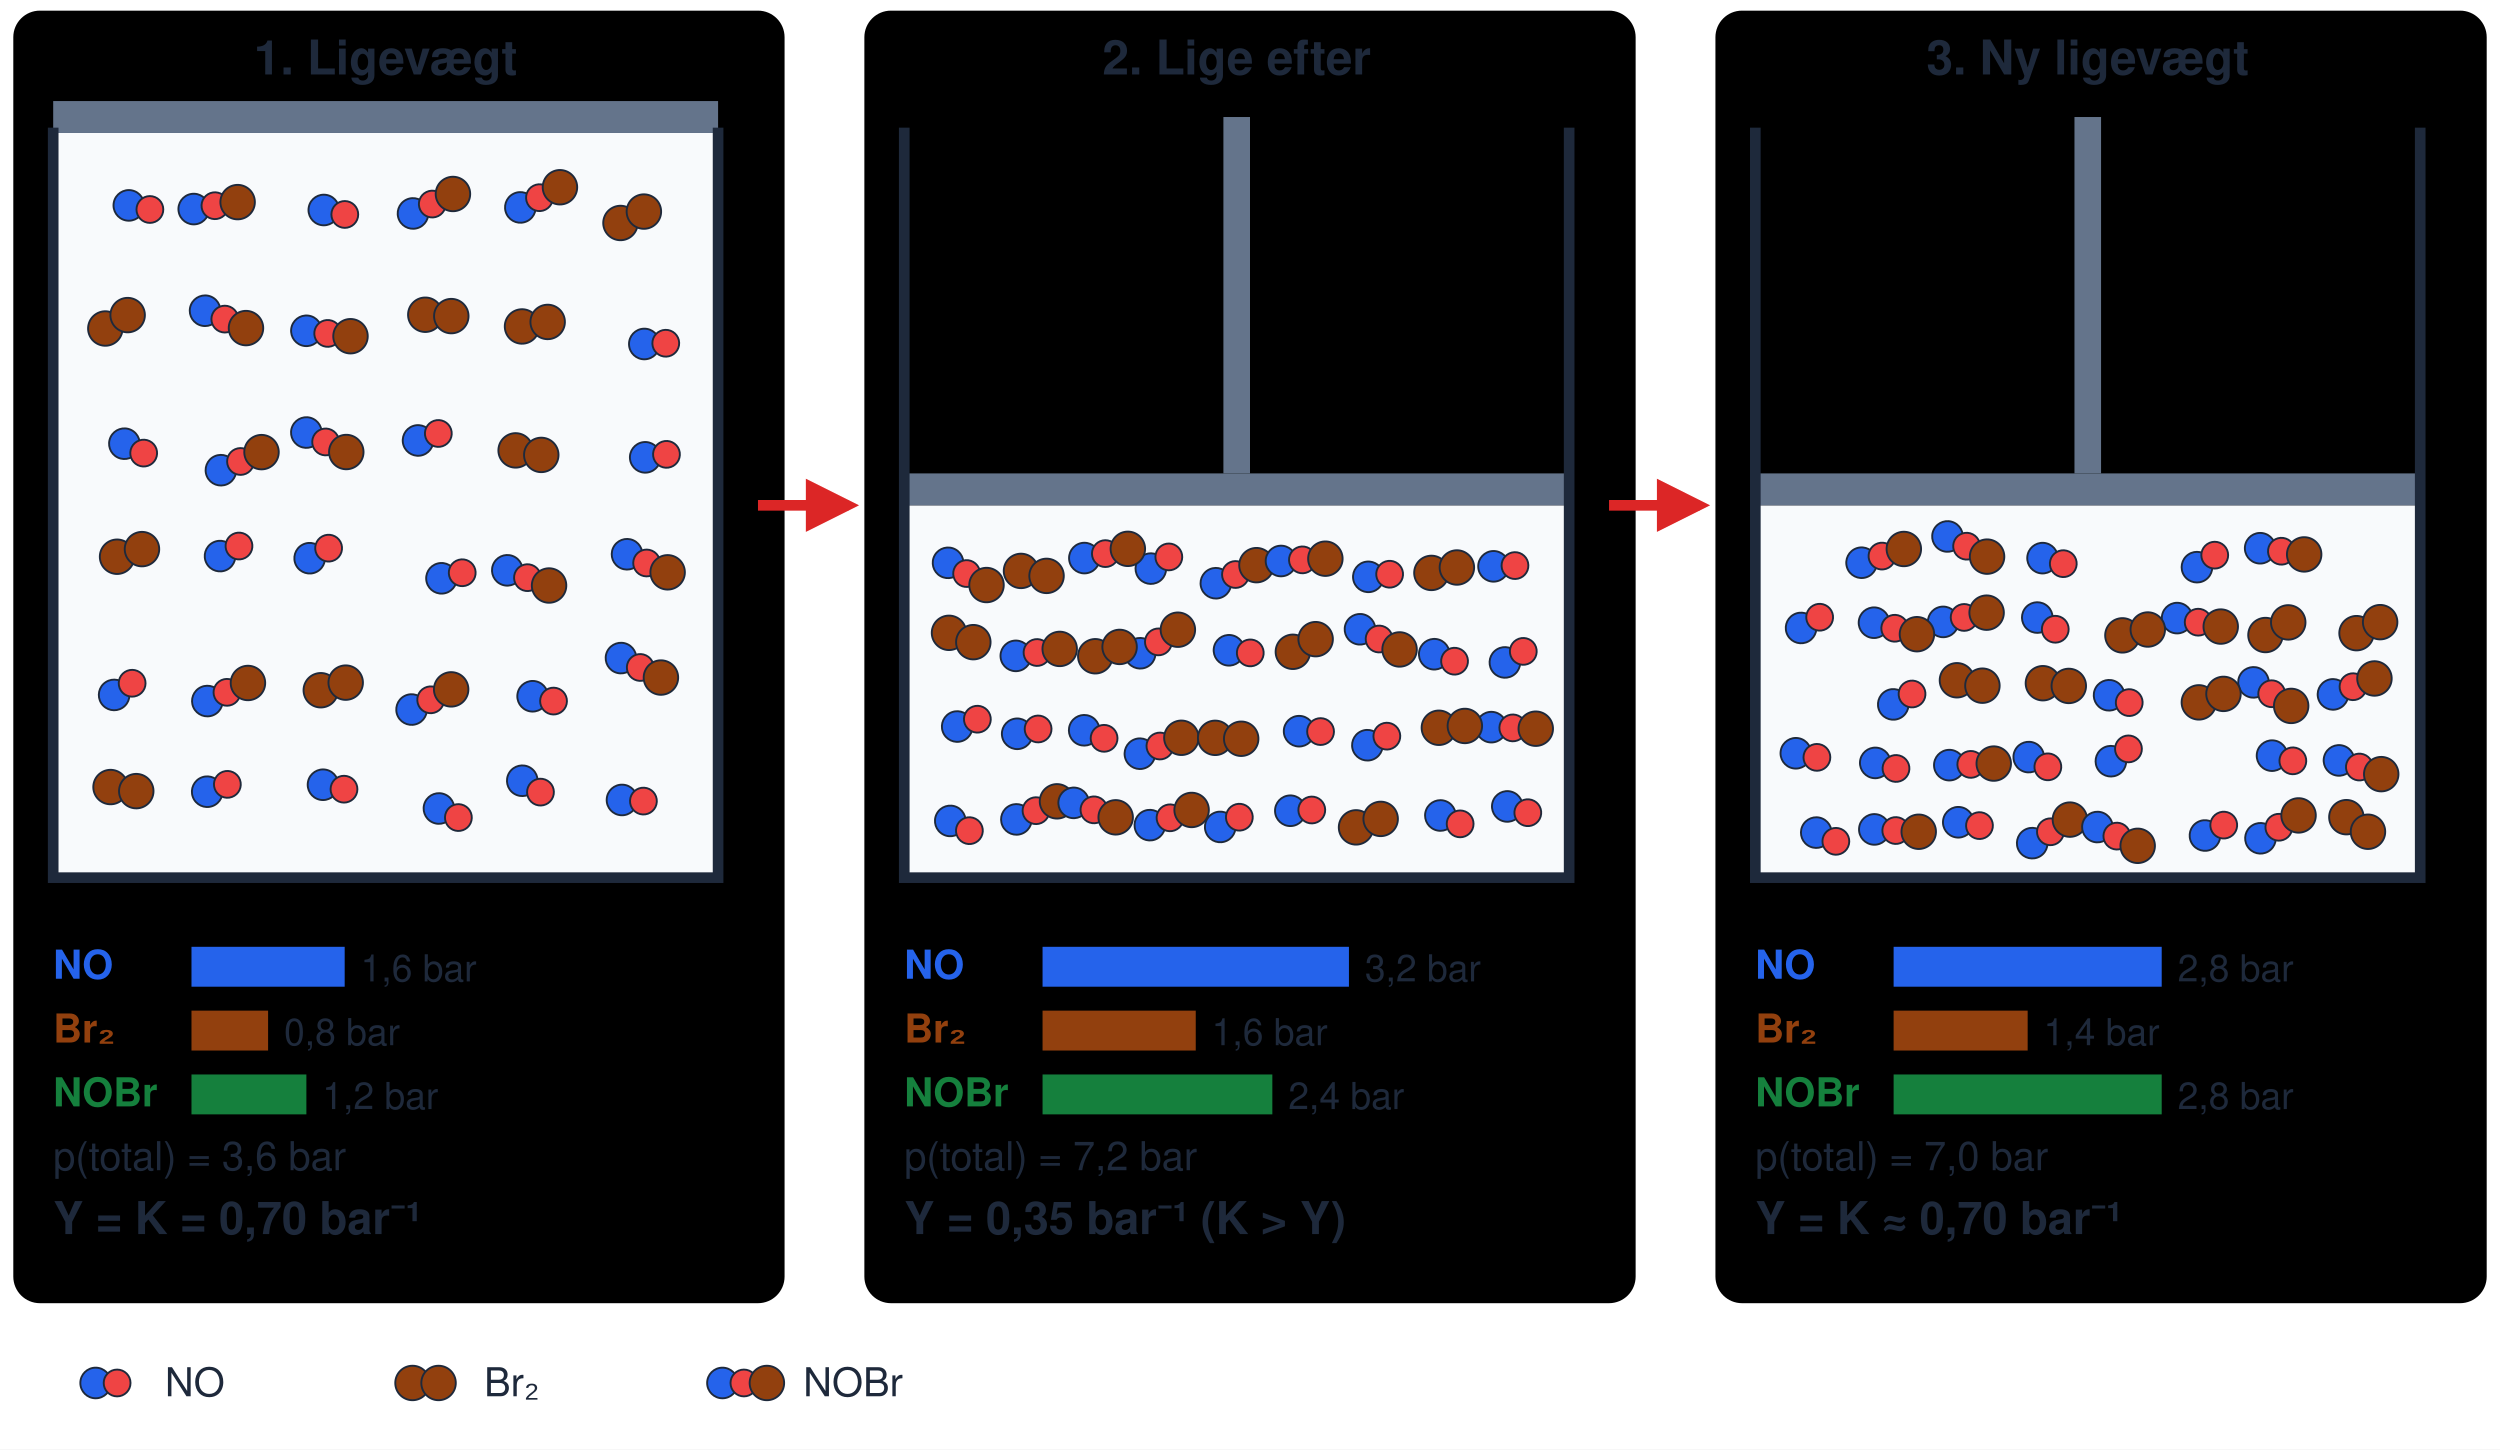
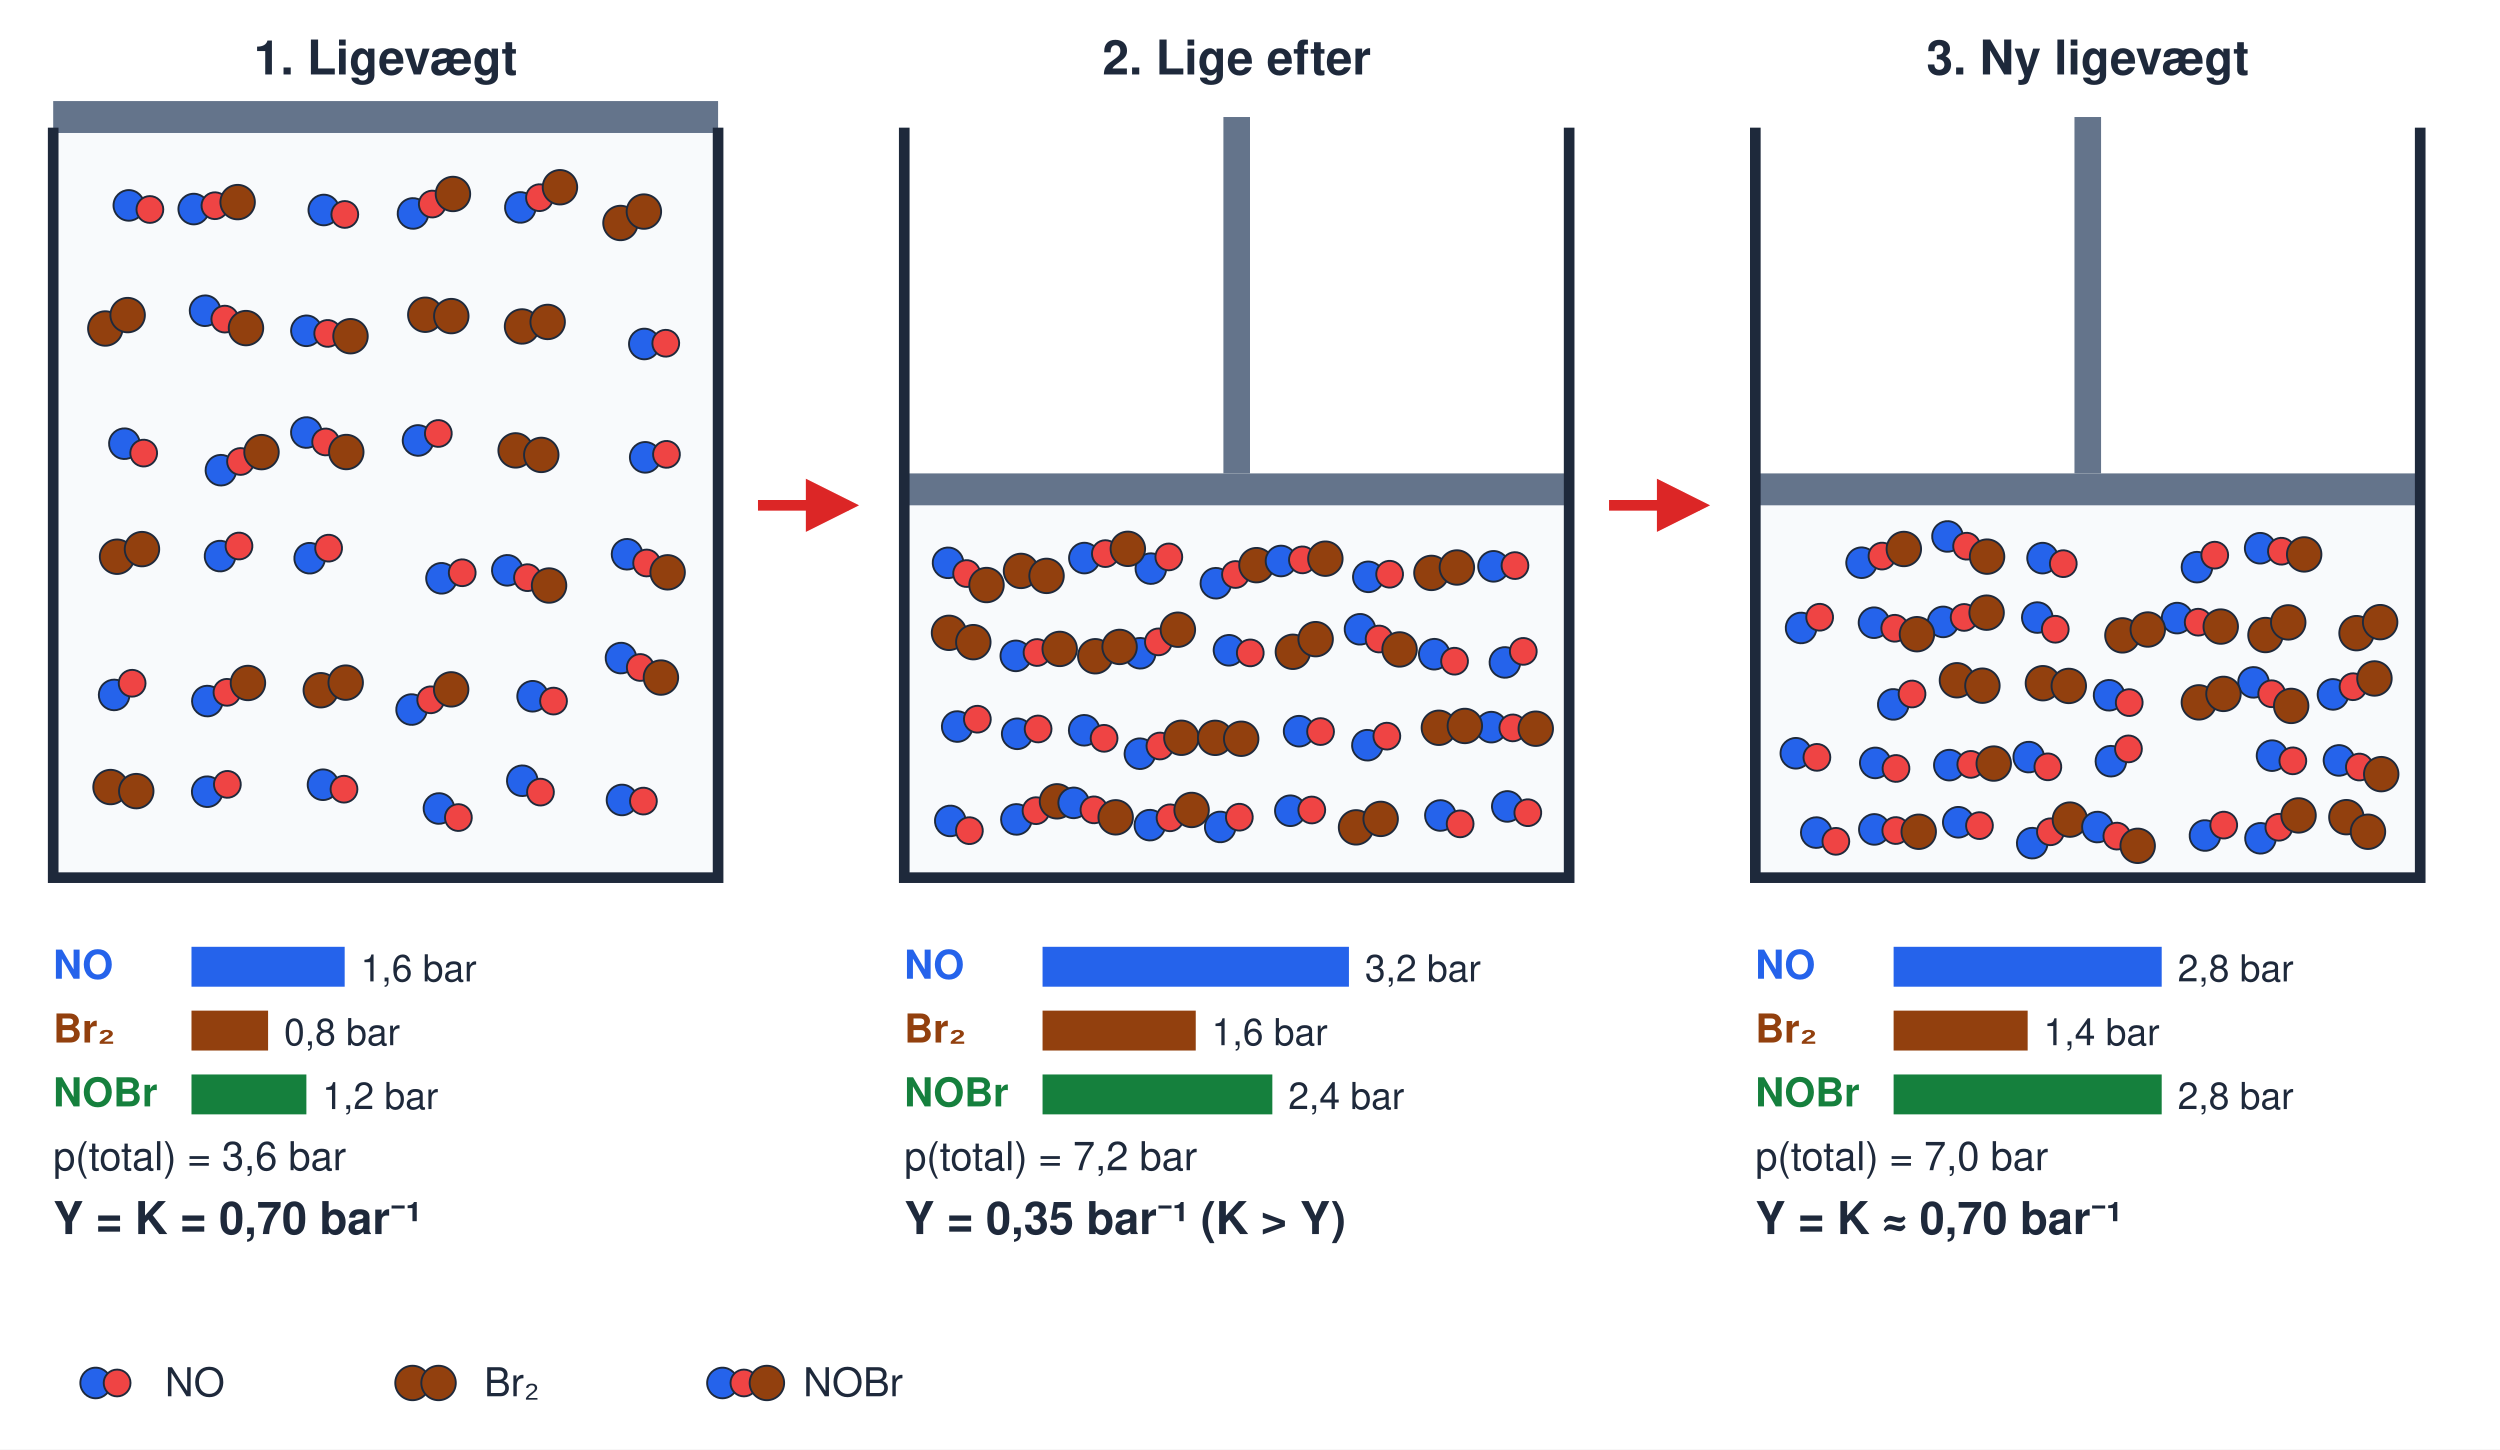
<svg xmlns="http://www.w3.org/2000/svg" viewBox="0 0 940 545" font-family="Helvetica, Arial, sans-serif">
  <defs>
    <marker id="gp" viewBox="0 0 10 10" refX="8" refY="5" markerWidth="5" markerHeight="5" orient="auto">
      <path d="M0 0L10 5L0 10z" fill="#dc2626" />
    </marker>
  </defs>
  <rect width="940" height="545" fill="white" />
  <g class="gk" tabindex="0" data-t="1. Ligevægt: 16 NO, 8 Br₂ og 12 NOBr. Y = 1,2² / (1,6² · 0,8) = 0,70 bar⁻¹, og det er K. Samlet tryk: 3,6 bar.">
-     <rect class="gk-hit" x="5" y="4" width="290" height="486" rx="10" />
+     <rect class="gk-hit" x="5" y="4" width="290" height="486" rx="10" fill="none" />
    <text x="145.0" y="28" font-size="18" font-weight="bold" fill="#1e293b" text-anchor="middle">1. Ligevægt</text>
    <rect x="20" y="50" width="250" height="280" fill="#f8fafc" />
    <rect x="140.0" y="44" width="10" height="-6" fill="#64748b" />
    <rect x="20" y="38" width="250" height="12" fill="#64748b" />
    <path d="M20 48 V330 H270 V48" fill="none" stroke="#1e293b" stroke-width="4" />
    <g transform="translate(162.2 263.0) rotate(-27) scale(.72)">
      <circle cx="-11.6" cy="0" r="8" fill="#2563eb" stroke="#1e293b" stroke-width="1" />
      <circle cx="-0.4" cy="0" r="7" fill="#ef4444" stroke="#1e293b" stroke-width="1" />
      <circle cx="11.6" cy="0" r="9" fill="#92400e" stroke="#1e293b" stroke-width="1" />
    </g>
    <g transform="translate(85.6 260.2) rotate(-24) scale(.72)">
      <circle cx="-11.6" cy="0" r="8" fill="#2563eb" stroke="#1e293b" stroke-width="1" />
      <circle cx="-0.4" cy="0" r="7" fill="#ef4444" stroke="#1e293b" stroke-width="1" />
      <circle cx="11.6" cy="0" r="9" fill="#92400e" stroke="#1e293b" stroke-width="1" />
    </g>
    <g transform="translate(125.4 295.9) rotate(12) scale(.72)">
      <circle cx="-5.6" cy="0" r="8" fill="#2563eb" stroke="#1e293b" stroke-width="1" />
      <circle cx="5.6" cy="0" r="7" fill="#ef4444" stroke="#1e293b" stroke-width="1" />
    </g>
    <g transform="translate(50.4 168.6) rotate(26) scale(.72)">
      <circle cx="-5.6" cy="0" r="8" fill="#2563eb" stroke="#1e293b" stroke-width="1" />
      <circle cx="5.6" cy="0" r="7" fill="#ef4444" stroke="#1e293b" stroke-width="1" />
    </g>
    <g transform="translate(123.5 125.4) rotate(7) scale(.72)">
      <circle cx="-11.6" cy="0" r="8" fill="#2563eb" stroke="#1e293b" stroke-width="1" />
      <circle cx="-0.4" cy="0" r="7" fill="#ef4444" stroke="#1e293b" stroke-width="1" />
      <circle cx="11.6" cy="0" r="9" fill="#92400e" stroke="#1e293b" stroke-width="1" />
    </g>
    <g transform="translate(243.4 211.8) rotate(24) scale(.72)">
      <circle cx="-11.6" cy="0" r="8" fill="#2563eb" stroke="#1e293b" stroke-width="1" />
      <circle cx="-0.4" cy="0" r="7" fill="#ef4444" stroke="#1e293b" stroke-width="1" />
      <circle cx="11.6" cy="0" r="9" fill="#92400e" stroke="#1e293b" stroke-width="1" />
    </g>
    <g transform="translate(52.4 78.0) rotate(11) scale(.72)">
      <circle cx="-5.6" cy="0" r="8" fill="#2563eb" stroke="#1e293b" stroke-width="1" />
      <circle cx="5.6" cy="0" r="7" fill="#ef4444" stroke="#1e293b" stroke-width="1" />
    </g>
    <g transform="translate(198.7 170.2) rotate(10) scale(.72)">
      <circle cx="-6.8" cy="0" r="9" fill="#92400e" stroke="#1e293b" stroke-width="1" />
      <circle cx="6.8" cy="0" r="9" fill="#92400e" stroke="#1e293b" stroke-width="1" />
    </g>
    <g transform="translate(169.9 216.4) rotate(-15) scale(.72)">
      <circle cx="-5.6" cy="0" r="8" fill="#2563eb" stroke="#1e293b" stroke-width="1" />
      <circle cx="5.6" cy="0" r="7" fill="#ef4444" stroke="#1e293b" stroke-width="1" />
    </g>
    <g transform="translate(46.3 259.1) rotate(-33) scale(.72)">
      <circle cx="-5.6" cy="0" r="8" fill="#2563eb" stroke="#1e293b" stroke-width="1" />
      <circle cx="5.6" cy="0" r="7" fill="#ef4444" stroke="#1e293b" stroke-width="1" />
    </g>
    <g transform="translate(203.1 74.2) rotate(-27) scale(.72)">
      <circle cx="-11.6" cy="0" r="8" fill="#2563eb" stroke="#1e293b" stroke-width="1" />
      <circle cx="-0.4" cy="0" r="7" fill="#ef4444" stroke="#1e293b" stroke-width="1" />
      <circle cx="11.6" cy="0" r="9" fill="#92400e" stroke="#1e293b" stroke-width="1" />
    </g>
    <g transform="translate(237.7 81.7) rotate(-26) scale(.72)">
      <circle cx="-6.8" cy="0" r="9" fill="#92400e" stroke="#1e293b" stroke-width="1" />
      <circle cx="6.8" cy="0" r="9" fill="#92400e" stroke="#1e293b" stroke-width="1" />
    </g>
    <g transform="translate(122.7 166.3) rotate(26) scale(.72)">
      <circle cx="-11.6" cy="0" r="8" fill="#2563eb" stroke="#1e293b" stroke-width="1" />
      <circle cx="-0.4" cy="0" r="7" fill="#ef4444" stroke="#1e293b" stroke-width="1" />
      <circle cx="11.6" cy="0" r="9" fill="#92400e" stroke="#1e293b" stroke-width="1" />
    </g>
    <g transform="translate(237.9 301.0) rotate(3) scale(.72)">
      <circle cx="-5.6" cy="0" r="8" fill="#2563eb" stroke="#1e293b" stroke-width="1" />
      <circle cx="5.6" cy="0" r="7" fill="#ef4444" stroke="#1e293b" stroke-width="1" />
    </g>
    <g transform="translate(168.7 305.7) rotate(25) scale(.72)">
      <circle cx="-5.6" cy="0" r="8" fill="#2563eb" stroke="#1e293b" stroke-width="1" />
      <circle cx="5.6" cy="0" r="7" fill="#ef4444" stroke="#1e293b" stroke-width="1" />
    </g>
    <g transform="translate(201.1 121.9) rotate(-10) scale(.72)">
      <circle cx="-6.8" cy="0" r="9" fill="#92400e" stroke="#1e293b" stroke-width="1" />
      <circle cx="6.8" cy="0" r="9" fill="#92400e" stroke="#1e293b" stroke-width="1" />
    </g>
    <g transform="translate(90.7 173.4) rotate(-24) scale(.72)">
      <circle cx="-11.6" cy="0" r="8" fill="#2563eb" stroke="#1e293b" stroke-width="1" />
      <circle cx="-0.4" cy="0" r="7" fill="#ef4444" stroke="#1e293b" stroke-width="1" />
      <circle cx="11.6" cy="0" r="9" fill="#92400e" stroke="#1e293b" stroke-width="1" />
    </g>
    <g transform="translate(161.0 164.3) rotate(-19) scale(.72)">
      <circle cx="-5.6" cy="0" r="8" fill="#2563eb" stroke="#1e293b" stroke-width="1" />
      <circle cx="5.6" cy="0" r="7" fill="#ef4444" stroke="#1e293b" stroke-width="1" />
    </g>
    <g transform="translate(125.3 258.1) rotate(-17) scale(.72)">
      <circle cx="-6.8" cy="0" r="9" fill="#92400e" stroke="#1e293b" stroke-width="1" />
      <circle cx="6.8" cy="0" r="9" fill="#92400e" stroke="#1e293b" stroke-width="1" />
    </g>
    <g transform="translate(81.1 77.3) rotate(-9) scale(.72)">
      <circle cx="-11.6" cy="0" r="8" fill="#2563eb" stroke="#1e293b" stroke-width="1" />
      <circle cx="-0.4" cy="0" r="7" fill="#ef4444" stroke="#1e293b" stroke-width="1" />
      <circle cx="11.6" cy="0" r="9" fill="#92400e" stroke="#1e293b" stroke-width="1" />
    </g>
    <g transform="translate(204.2 262.7) rotate(13) scale(.72)">
      <circle cx="-5.6" cy="0" r="8" fill="#2563eb" stroke="#1e293b" stroke-width="1" />
      <circle cx="5.6" cy="0" r="7" fill="#ef4444" stroke="#1e293b" stroke-width="1" />
    </g>
    <g transform="translate(125.7 79.8) rotate(12) scale(.72)">
      <circle cx="-5.6" cy="0" r="8" fill="#2563eb" stroke="#1e293b" stroke-width="1" />
      <circle cx="5.6" cy="0" r="7" fill="#ef4444" stroke="#1e293b" stroke-width="1" />
    </g>
    <g transform="translate(198.6 217.3) rotate(20) scale(.72)">
      <circle cx="-11.6" cy="0" r="8" fill="#2563eb" stroke="#1e293b" stroke-width="1" />
      <circle cx="-0.4" cy="0" r="7" fill="#ef4444" stroke="#1e293b" stroke-width="1" />
      <circle cx="11.6" cy="0" r="9" fill="#92400e" stroke="#1e293b" stroke-width="1" />
    </g>
    <g transform="translate(246.6 171.4) rotate(-8) scale(.72)">
      <circle cx="-5.6" cy="0" r="8" fill="#2563eb" stroke="#1e293b" stroke-width="1" />
      <circle cx="5.6" cy="0" r="7" fill="#ef4444" stroke="#1e293b" stroke-width="1" />
    </g>
    <g transform="translate(46.4 296.7) rotate(9) scale(.72)">
      <circle cx="-6.8" cy="0" r="9" fill="#92400e" stroke="#1e293b" stroke-width="1" />
      <circle cx="6.8" cy="0" r="9" fill="#92400e" stroke="#1e293b" stroke-width="1" />
    </g>
    <g transform="translate(81.7 296.3) rotate(-20) scale(.72)">
      <circle cx="-5.6" cy="0" r="8" fill="#2563eb" stroke="#1e293b" stroke-width="1" />
      <circle cx="5.6" cy="0" r="7" fill="#ef4444" stroke="#1e293b" stroke-width="1" />
    </g>
    <g transform="translate(43.8 121.0) rotate(-31) scale(.72)">
      <circle cx="-6.8" cy="0" r="9" fill="#92400e" stroke="#1e293b" stroke-width="1" />
      <circle cx="6.8" cy="0" r="9" fill="#92400e" stroke="#1e293b" stroke-width="1" />
    </g>
    <g transform="translate(120.0 208.0) rotate(-28) scale(.72)">
      <circle cx="-5.6" cy="0" r="8" fill="#2563eb" stroke="#1e293b" stroke-width="1" />
      <circle cx="5.6" cy="0" r="7" fill="#ef4444" stroke="#1e293b" stroke-width="1" />
    </g>
    <g transform="translate(241.0 251.1) rotate(26) scale(.72)">
      <circle cx="-11.6" cy="0" r="8" fill="#2563eb" stroke="#1e293b" stroke-width="1" />
      <circle cx="-0.4" cy="0" r="7" fill="#ef4444" stroke="#1e293b" stroke-width="1" />
      <circle cx="11.6" cy="0" r="9" fill="#92400e" stroke="#1e293b" stroke-width="1" />
    </g>
    <g transform="translate(48.7 207.9) rotate(-17) scale(.72)">
      <circle cx="-6.8" cy="0" r="9" fill="#92400e" stroke="#1e293b" stroke-width="1" />
      <circle cx="6.8" cy="0" r="9" fill="#92400e" stroke="#1e293b" stroke-width="1" />
    </g>
    <g transform="translate(162.8 76.6) rotate(-26) scale(.72)">
      <circle cx="-11.6" cy="0" r="8" fill="#2563eb" stroke="#1e293b" stroke-width="1" />
      <circle cx="-0.4" cy="0" r="7" fill="#ef4444" stroke="#1e293b" stroke-width="1" />
      <circle cx="11.6" cy="0" r="9" fill="#92400e" stroke="#1e293b" stroke-width="1" />
    </g>
    <g transform="translate(246.3 129.2) rotate(-2) scale(.72)">
      <circle cx="-5.6" cy="0" r="8" fill="#2563eb" stroke="#1e293b" stroke-width="1" />
      <circle cx="5.6" cy="0" r="7" fill="#ef4444" stroke="#1e293b" stroke-width="1" />
    </g>
    <g transform="translate(86.3 207.2) rotate(-28) scale(.72)">
      <circle cx="-5.6" cy="0" r="8" fill="#2563eb" stroke="#1e293b" stroke-width="1" />
      <circle cx="5.6" cy="0" r="7" fill="#ef4444" stroke="#1e293b" stroke-width="1" />
    </g>
    <g transform="translate(84.8 120.1) rotate(23) scale(.72)">
      <circle cx="-11.6" cy="0" r="8" fill="#2563eb" stroke="#1e293b" stroke-width="1" />
      <circle cx="-0.4" cy="0" r="7" fill="#ef4444" stroke="#1e293b" stroke-width="1" />
      <circle cx="11.6" cy="0" r="9" fill="#92400e" stroke="#1e293b" stroke-width="1" />
    </g>
    <g transform="translate(199.8 295.7) rotate(32) scale(.72)">
      <circle cx="-5.6" cy="0" r="8" fill="#2563eb" stroke="#1e293b" stroke-width="1" />
      <circle cx="5.6" cy="0" r="7" fill="#ef4444" stroke="#1e293b" stroke-width="1" />
    </g>
    <g transform="translate(164.8 118.6) rotate(3) scale(.72)">
      <circle cx="-6.8" cy="0" r="9" fill="#92400e" stroke="#1e293b" stroke-width="1" />
      <circle cx="6.8" cy="0" r="9" fill="#92400e" stroke="#1e293b" stroke-width="1" />
    </g>
    <text x="20" y="368" font-size="15" fill="#2563eb" font-weight="bold">NO</text>
    <rect x="72" y="356" width="57.6" height="15" fill="#2563eb" />
    <text x="135.6" y="369" font-size="14" fill="#1e293b">1,6 bar</text>
    <text x="20" y="392" font-size="15" fill="#92400e" font-weight="bold">Br₂</text>
    <rect x="72" y="380" width="28.8" height="15" fill="#92400e" />
    <text x="106.8" y="393" font-size="14" fill="#1e293b">0,8 bar</text>
    <text x="20" y="416" font-size="15" fill="#15803d" font-weight="bold">NOBr</text>
    <rect x="72" y="404" width="43.2" height="15" fill="#15803d" />
    <text x="121.2" y="417" font-size="14" fill="#1e293b">1,2 bar</text>
    <text x="20" y="440" font-size="15" fill="#1e293b">p(total) = 3,6 bar</text>
    <text x="20" y="464" font-size="17" font-weight="bold" fill="#1e293b">Y = K = 0,70 bar⁻¹</text>
  </g>
  <line x1="285" y1="190" x2="319" y2="190" stroke="#dc2626" stroke-width="4" marker-end="url(#gp)" />
  <g class="gk" tabindex="0" data-t="2. Lige efter: Volumen er halveret, og molekylerne er de samme. Alle partialtryk er fordoblet. Y er halveret til 0,35 bar⁻¹, fordi der er 3 faktorer i nævneren og 2 i tælleren. K &gt; Y, så ligevægten forskydes mod højre.">
-     <rect class="gk-hit" x="325" y="4" width="290" height="486" rx="10" />
+     <rect class="gk-hit" x="325" y="4" width="290" height="486" rx="10" fill="none" />
    <text x="465.0" y="28" font-size="18" font-weight="bold" fill="#1e293b" text-anchor="middle">2. Lige efter</text>
    <rect x="340" y="190" width="250" height="140" fill="#f8fafc" />
    <rect x="460.0" y="44" width="10" height="134" fill="#64748b" />
    <rect x="340" y="178" width="250" height="12" fill="#64748b" />
    <path d="M340 48 V330 H590 V48" fill="none" stroke="#1e293b" stroke-width="4" />
    <g transform="translate(565.6 212.8) rotate(-2) scale(.72)">
      <circle cx="-5.6" cy="0" r="8" fill="#2563eb" stroke="#1e293b" stroke-width="1" />
      <circle cx="5.6" cy="0" r="7" fill="#ef4444" stroke="#1e293b" stroke-width="1" />
    </g>
    <g transform="translate(466.1 245.0) rotate(7) scale(.72)">
      <circle cx="-5.6" cy="0" r="8" fill="#2563eb" stroke="#1e293b" stroke-width="1" />
      <circle cx="5.6" cy="0" r="7" fill="#ef4444" stroke="#1e293b" stroke-width="1" />
    </g>
    <g transform="translate(464.8 215.9) rotate(-24) scale(.72)">
      <circle cx="-11.6" cy="0" r="8" fill="#2563eb" stroke="#1e293b" stroke-width="1" />
      <circle cx="-0.4" cy="0" r="7" fill="#ef4444" stroke="#1e293b" stroke-width="1" />
      <circle cx="11.6" cy="0" r="9" fill="#92400e" stroke="#1e293b" stroke-width="1" />
    </g>
    <g transform="translate(361.4 239.7) rotate(21) scale(.72)">
      <circle cx="-6.8" cy="0" r="9" fill="#92400e" stroke="#1e293b" stroke-width="1" />
      <circle cx="6.8" cy="0" r="9" fill="#92400e" stroke="#1e293b" stroke-width="1" />
    </g>
    <g transform="translate(570.6 304.4) rotate(17) scale(.72)">
      <circle cx="-5.6" cy="0" r="8" fill="#2563eb" stroke="#1e293b" stroke-width="1" />
      <circle cx="5.6" cy="0" r="7" fill="#ef4444" stroke="#1e293b" stroke-width="1" />
    </g>
    <g transform="translate(436.4 280.4) rotate(-21) scale(.72)">
      <circle cx="-11.6" cy="0" r="8" fill="#2563eb" stroke="#1e293b" stroke-width="1" />
      <circle cx="-0.4" cy="0" r="7" fill="#ef4444" stroke="#1e293b" stroke-width="1" />
      <circle cx="11.6" cy="0" r="9" fill="#92400e" stroke="#1e293b" stroke-width="1" />
    </g>
    <g transform="translate(363.7 271.8) rotate(-20) scale(.72)">
      <circle cx="-5.6" cy="0" r="8" fill="#2563eb" stroke="#1e293b" stroke-width="1" />
      <circle cx="5.6" cy="0" r="7" fill="#ef4444" stroke="#1e293b" stroke-width="1" />
    </g>
    <g transform="translate(543.0 214.4) rotate(-12) scale(.72)">
      <circle cx="-6.8" cy="0" r="9" fill="#92400e" stroke="#1e293b" stroke-width="1" />
      <circle cx="6.8" cy="0" r="9" fill="#92400e" stroke="#1e293b" stroke-width="1" />
    </g>
    <g transform="translate(569.3 247.0) rotate(-31) scale(.72)">
      <circle cx="-5.6" cy="0" r="8" fill="#2563eb" stroke="#1e293b" stroke-width="1" />
      <circle cx="5.6" cy="0" r="7" fill="#ef4444" stroke="#1e293b" stroke-width="1" />
    </g>
    <g transform="translate(388.7 215.6) rotate(11) scale(.72)">
      <circle cx="-6.8" cy="0" r="9" fill="#92400e" stroke="#1e293b" stroke-width="1" />
      <circle cx="6.8" cy="0" r="9" fill="#92400e" stroke="#1e293b" stroke-width="1" />
    </g>
    <g transform="translate(545.3 308.2) rotate(23) scale(.72)">
      <circle cx="-5.6" cy="0" r="8" fill="#2563eb" stroke="#1e293b" stroke-width="1" />
      <circle cx="5.6" cy="0" r="7" fill="#ef4444" stroke="#1e293b" stroke-width="1" />
    </g>
    <g transform="translate(389.8 304.7) rotate(-24) scale(.72)">
      <circle cx="-11.6" cy="0" r="8" fill="#2563eb" stroke="#1e293b" stroke-width="1" />
      <circle cx="-0.4" cy="0" r="7" fill="#ef4444" stroke="#1e293b" stroke-width="1" />
      <circle cx="11.6" cy="0" r="9" fill="#92400e" stroke="#1e293b" stroke-width="1" />
    </g>
    <g transform="translate(543.1 247.3) rotate(19) scale(.72)">
      <circle cx="-5.6" cy="0" r="8" fill="#2563eb" stroke="#1e293b" stroke-width="1" />
      <circle cx="5.6" cy="0" r="7" fill="#ef4444" stroke="#1e293b" stroke-width="1" />
    </g>
    <g transform="translate(517.8 278.5) rotate(-25) scale(.72)">
      <circle cx="-5.6" cy="0" r="8" fill="#2563eb" stroke="#1e293b" stroke-width="1" />
      <circle cx="5.6" cy="0" r="7" fill="#ef4444" stroke="#1e293b" stroke-width="1" />
    </g>
    <g transform="translate(462.4 309.1) rotate(-27) scale(.72)">
      <circle cx="-5.6" cy="0" r="8" fill="#2563eb" stroke="#1e293b" stroke-width="1" />
      <circle cx="5.6" cy="0" r="7" fill="#ef4444" stroke="#1e293b" stroke-width="1" />
    </g>
    <g transform="translate(461.8 277.6) rotate(2) scale(.72)">
      <circle cx="-6.8" cy="0" r="9" fill="#92400e" stroke="#1e293b" stroke-width="1" />
      <circle cx="6.8" cy="0" r="9" fill="#92400e" stroke="#1e293b" stroke-width="1" />
    </g>
    <g transform="translate(360.9 310.5) rotate(27) scale(.72)">
      <circle cx="-5.6" cy="0" r="8" fill="#2563eb" stroke="#1e293b" stroke-width="1" />
      <circle cx="5.6" cy="0" r="7" fill="#ef4444" stroke="#1e293b" stroke-width="1" />
    </g>
    <g transform="translate(435.8 241.2) rotate(-32) scale(.72)">
      <circle cx="-11.6" cy="0" r="8" fill="#2563eb" stroke="#1e293b" stroke-width="1" />
      <circle cx="-0.4" cy="0" r="7" fill="#ef4444" stroke="#1e293b" stroke-width="1" />
      <circle cx="11.6" cy="0" r="9" fill="#92400e" stroke="#1e293b" stroke-width="1" />
    </g>
    <g transform="translate(436.1 211.6) rotate(-33) scale(.72)">
      <circle cx="-5.6" cy="0" r="8" fill="#2563eb" stroke="#1e293b" stroke-width="1" />
      <circle cx="5.6" cy="0" r="7" fill="#ef4444" stroke="#1e293b" stroke-width="1" />
    </g>
    <g transform="translate(415.9 208.1) rotate(-12) scale(.72)">
      <circle cx="-11.6" cy="0" r="8" fill="#2563eb" stroke="#1e293b" stroke-width="1" />
      <circle cx="-0.4" cy="0" r="7" fill="#ef4444" stroke="#1e293b" stroke-width="1" />
      <circle cx="11.6" cy="0" r="9" fill="#92400e" stroke="#1e293b" stroke-width="1" />
    </g>
    <g transform="translate(416.4 245.0) rotate(-21) scale(.72)">
      <circle cx="-6.8" cy="0" r="9" fill="#92400e" stroke="#1e293b" stroke-width="1" />
      <circle cx="6.8" cy="0" r="9" fill="#92400e" stroke="#1e293b" stroke-width="1" />
    </g>
    <g transform="translate(411.4 276.1) rotate(22) scale(.72)">
      <circle cx="-5.6" cy="0" r="8" fill="#2563eb" stroke="#1e293b" stroke-width="1" />
      <circle cx="5.6" cy="0" r="7" fill="#ef4444" stroke="#1e293b" stroke-width="1" />
    </g>
    <g transform="translate(569.1 273.7) rotate(2) scale(.72)">
      <circle cx="-11.6" cy="0" r="8" fill="#2563eb" stroke="#1e293b" stroke-width="1" />
      <circle cx="-0.4" cy="0" r="7" fill="#ef4444" stroke="#1e293b" stroke-width="1" />
      <circle cx="11.6" cy="0" r="9" fill="#92400e" stroke="#1e293b" stroke-width="1" />
    </g>
    <g transform="translate(363.7 215.8) rotate(30) scale(.72)">
      <circle cx="-11.6" cy="0" r="8" fill="#2563eb" stroke="#1e293b" stroke-width="1" />
      <circle cx="-0.4" cy="0" r="7" fill="#ef4444" stroke="#1e293b" stroke-width="1" />
      <circle cx="11.6" cy="0" r="9" fill="#92400e" stroke="#1e293b" stroke-width="1" />
    </g>
    <g transform="translate(545.9 273.3) rotate(-4) scale(.72)">
      <circle cx="-6.8" cy="0" r="9" fill="#92400e" stroke="#1e293b" stroke-width="1" />
      <circle cx="6.8" cy="0" r="9" fill="#92400e" stroke="#1e293b" stroke-width="1" />
    </g>
    <g transform="translate(386.4 275.0) rotate(-13) scale(.72)">
      <circle cx="-5.6" cy="0" r="8" fill="#2563eb" stroke="#1e293b" stroke-width="1" />
      <circle cx="5.6" cy="0" r="7" fill="#ef4444" stroke="#1e293b" stroke-width="1" />
    </g>
    <g transform="translate(440.2 307.4) rotate(-20) scale(.72)">
      <circle cx="-11.6" cy="0" r="8" fill="#2563eb" stroke="#1e293b" stroke-width="1" />
      <circle cx="-0.4" cy="0" r="7" fill="#ef4444" stroke="#1e293b" stroke-width="1" />
      <circle cx="11.6" cy="0" r="9" fill="#92400e" stroke="#1e293b" stroke-width="1" />
    </g>
    <g transform="translate(411.6 304.6) rotate(19) scale(.72)">
      <circle cx="-11.6" cy="0" r="8" fill="#2563eb" stroke="#1e293b" stroke-width="1" />
      <circle cx="-0.4" cy="0" r="7" fill="#ef4444" stroke="#1e293b" stroke-width="1" />
      <circle cx="11.6" cy="0" r="9" fill="#92400e" stroke="#1e293b" stroke-width="1" />
    </g>
    <g transform="translate(390.2 245.3) rotate(-9) scale(.72)">
      <circle cx="-11.6" cy="0" r="8" fill="#2563eb" stroke="#1e293b" stroke-width="1" />
      <circle cx="-0.4" cy="0" r="7" fill="#ef4444" stroke="#1e293b" stroke-width="1" />
      <circle cx="11.6" cy="0" r="9" fill="#92400e" stroke="#1e293b" stroke-width="1" />
    </g>
    <g transform="translate(489.2 304.7) rotate(-2) scale(.72)">
      <circle cx="-5.6" cy="0" r="8" fill="#2563eb" stroke="#1e293b" stroke-width="1" />
      <circle cx="5.6" cy="0" r="7" fill="#ef4444" stroke="#1e293b" stroke-width="1" />
    </g>
    <g transform="translate(518.8 240.4) rotate(27) scale(.72)">
      <circle cx="-11.6" cy="0" r="8" fill="#2563eb" stroke="#1e293b" stroke-width="1" />
      <circle cx="-0.4" cy="0" r="7" fill="#ef4444" stroke="#1e293b" stroke-width="1" />
      <circle cx="11.6" cy="0" r="9" fill="#92400e" stroke="#1e293b" stroke-width="1" />
    </g>
    <g transform="translate(514.5 309.5) rotate(-19) scale(.72)">
      <circle cx="-6.8" cy="0" r="9" fill="#92400e" stroke="#1e293b" stroke-width="1" />
      <circle cx="6.8" cy="0" r="9" fill="#92400e" stroke="#1e293b" stroke-width="1" />
    </g>
    <g transform="translate(518.5 216.4) rotate(-7) scale(.72)">
      <circle cx="-5.6" cy="0" r="8" fill="#2563eb" stroke="#1e293b" stroke-width="1" />
      <circle cx="5.6" cy="0" r="7" fill="#ef4444" stroke="#1e293b" stroke-width="1" />
    </g>
    <g transform="translate(490.4 242.7) rotate(-29) scale(.72)">
      <circle cx="-6.8" cy="0" r="9" fill="#92400e" stroke="#1e293b" stroke-width="1" />
      <circle cx="6.8" cy="0" r="9" fill="#92400e" stroke="#1e293b" stroke-width="1" />
    </g>
    <g transform="translate(490.0 210.5) rotate(-3) scale(.72)">
      <circle cx="-11.6" cy="0" r="8" fill="#2563eb" stroke="#1e293b" stroke-width="1" />
      <circle cx="-0.4" cy="0" r="7" fill="#ef4444" stroke="#1e293b" stroke-width="1" />
      <circle cx="11.6" cy="0" r="9" fill="#92400e" stroke="#1e293b" stroke-width="1" />
    </g>
    <g transform="translate(492.5 275.0) rotate(1) scale(.72)">
      <circle cx="-5.6" cy="0" r="8" fill="#2563eb" stroke="#1e293b" stroke-width="1" />
      <circle cx="5.6" cy="0" r="7" fill="#ef4444" stroke="#1e293b" stroke-width="1" />
    </g>
    <text x="340" y="368" font-size="15" fill="#2563eb" font-weight="bold">NO</text>
    <rect x="392" y="356" width="115.2" height="15" fill="#2563eb" />
    <text x="513.2" y="369" font-size="14" fill="#1e293b">3,2 bar</text>
    <text x="340" y="392" font-size="15" fill="#92400e" font-weight="bold">Br₂</text>
    <rect x="392" y="380" width="57.6" height="15" fill="#92400e" />
    <text x="455.6" y="393" font-size="14" fill="#1e293b">1,6 bar</text>
    <text x="340" y="416" font-size="15" fill="#15803d" font-weight="bold">NOBr</text>
    <rect x="392" y="404" width="86.4" height="15" fill="#15803d" />
    <text x="484.4" y="417" font-size="14" fill="#1e293b">2,4 bar</text>
    <text x="340" y="440" font-size="15" fill="#1e293b">p(total) = 7,2 bar</text>
    <text x="340" y="464" font-size="17" font-weight="bold" fill="#1e293b">Y = 0,35 bar⁻¹ (K &gt; Y)</text>
  </g>
  <line x1="605" y1="190" x2="639" y2="190" stroke="#dc2626" stroke-width="4" marker-end="url(#gp)" />
  <g class="gk" tabindex="0" data-t="3. Ny ligevægt: 2 NO og 1 Br₂ er blevet til 2 NOBr. Der er færre molekyler, så det samlede tryk er faldet fra 7,2 til 7,0 bar. Y er tilbage på K (tallene er afrundet), og K er uændret.">
-     <rect class="gk-hit" x="645" y="4" width="290" height="486" rx="10" />
+     <rect class="gk-hit" x="645" y="4" width="290" height="486" rx="10" fill="none" />
    <text x="785.0" y="28" font-size="18" font-weight="bold" fill="#1e293b" text-anchor="middle">3. Ny ligevægt</text>
    <rect x="660" y="190" width="250" height="140" fill="#f8fafc" />
    <rect x="780.0" y="44" width="10" height="134" fill="#64748b" />
    <rect x="660" y="178" width="250" height="12" fill="#64748b" />
    <path d="M660 48 V330 H910 V48" fill="none" stroke="#1e293b" stroke-width="4" />
    <g transform="translate(826.8 234.0) rotate(11) scale(.72)">
      <circle cx="-11.6" cy="0" r="8" fill="#2563eb" stroke="#1e293b" stroke-width="1" />
      <circle cx="-0.4" cy="0" r="7" fill="#ef4444" stroke="#1e293b" stroke-width="1" />
      <circle cx="11.6" cy="0" r="9" fill="#92400e" stroke="#1e293b" stroke-width="1" />
    </g>
    <g transform="translate(713.1 312.3) rotate(3) scale(.72)">
      <circle cx="-11.6" cy="0" r="8" fill="#2563eb" stroke="#1e293b" stroke-width="1" />
      <circle cx="-0.4" cy="0" r="7" fill="#ef4444" stroke="#1e293b" stroke-width="1" />
      <circle cx="11.6" cy="0" r="9" fill="#92400e" stroke="#1e293b" stroke-width="1" />
    </g>
    <g transform="translate(802.8 237.8) rotate(-13) scale(.72)">
      <circle cx="-6.8" cy="0" r="9" fill="#92400e" stroke="#1e293b" stroke-width="1" />
      <circle cx="6.8" cy="0" r="9" fill="#92400e" stroke="#1e293b" stroke-width="1" />
    </g>
    <g transform="translate(885.0 258.1) rotate(-21) scale(.72)">
      <circle cx="-11.6" cy="0" r="8" fill="#2563eb" stroke="#1e293b" stroke-width="1" />
      <circle cx="-0.4" cy="0" r="7" fill="#ef4444" stroke="#1e293b" stroke-width="1" />
      <circle cx="11.6" cy="0" r="9" fill="#92400e" stroke="#1e293b" stroke-width="1" />
    </g>
    <g transform="translate(890.5 236.0) rotate(-25) scale(.72)">
      <circle cx="-6.8" cy="0" r="9" fill="#92400e" stroke="#1e293b" stroke-width="1" />
      <circle cx="6.8" cy="0" r="9" fill="#92400e" stroke="#1e293b" stroke-width="1" />
    </g>
    <g transform="translate(686.6 314.7) rotate(24) scale(.72)">
      <circle cx="-5.6" cy="0" r="8" fill="#2563eb" stroke="#1e293b" stroke-width="1" />
      <circle cx="5.6" cy="0" r="7" fill="#ef4444" stroke="#1e293b" stroke-width="1" />
    </g>
    <g transform="translate(766.4 286.5) rotate(27) scale(.72)">
      <circle cx="-5.6" cy="0" r="8" fill="#2563eb" stroke="#1e293b" stroke-width="1" />
      <circle cx="5.6" cy="0" r="7" fill="#ef4444" stroke="#1e293b" stroke-width="1" />
    </g>
    <g transform="translate(740.6 256.8) rotate(12) scale(.72)">
      <circle cx="-6.8" cy="0" r="9" fill="#92400e" stroke="#1e293b" stroke-width="1" />
      <circle cx="6.8" cy="0" r="9" fill="#92400e" stroke="#1e293b" stroke-width="1" />
    </g>
    <g transform="translate(769.4 234.4) rotate(33) scale(.72)">
      <circle cx="-5.6" cy="0" r="8" fill="#2563eb" stroke="#1e293b" stroke-width="1" />
      <circle cx="5.6" cy="0" r="7" fill="#ef4444" stroke="#1e293b" stroke-width="1" />
    </g>
    <g transform="translate(771.2 312.6) rotate(-32) scale(.72)">
      <circle cx="-11.6" cy="0" r="8" fill="#2563eb" stroke="#1e293b" stroke-width="1" />
      <circle cx="-0.4" cy="0" r="7" fill="#ef4444" stroke="#1e293b" stroke-width="1" />
      <circle cx="11.6" cy="0" r="9" fill="#92400e" stroke="#1e293b" stroke-width="1" />
    </g>
    <g transform="translate(797.0 283.9) rotate(-35) scale(.72)">
      <circle cx="-5.6" cy="0" r="8" fill="#2563eb" stroke="#1e293b" stroke-width="1" />
      <circle cx="5.6" cy="0" r="7" fill="#ef4444" stroke="#1e293b" stroke-width="1" />
    </g>
    <g transform="translate(886.3 310.0) rotate(34) scale(.72)">
      <circle cx="-6.8" cy="0" r="9" fill="#92400e" stroke="#1e293b" stroke-width="1" />
      <circle cx="6.8" cy="0" r="9" fill="#92400e" stroke="#1e293b" stroke-width="1" />
    </g>
    <g transform="translate(739.7 205.5) rotate(27) scale(.72)">
      <circle cx="-11.6" cy="0" r="8" fill="#2563eb" stroke="#1e293b" stroke-width="1" />
      <circle cx="-0.4" cy="0" r="7" fill="#ef4444" stroke="#1e293b" stroke-width="1" />
      <circle cx="11.6" cy="0" r="9" fill="#92400e" stroke="#1e293b" stroke-width="1" />
    </g>
    <g transform="translate(738.8 232.1) rotate(-12) scale(.72)">
      <circle cx="-11.6" cy="0" r="8" fill="#2563eb" stroke="#1e293b" stroke-width="1" />
      <circle cx="-0.4" cy="0" r="7" fill="#ef4444" stroke="#1e293b" stroke-width="1" />
      <circle cx="11.6" cy="0" r="9" fill="#92400e" stroke="#1e293b" stroke-width="1" />
    </g>
    <g transform="translate(679.2 284.0) rotate(11) scale(.72)">
      <circle cx="-5.6" cy="0" r="8" fill="#2563eb" stroke="#1e293b" stroke-width="1" />
      <circle cx="5.6" cy="0" r="7" fill="#ef4444" stroke="#1e293b" stroke-width="1" />
    </g>
    <g transform="translate(856.1 236.4) rotate(-29) scale(.72)">
      <circle cx="-6.8" cy="0" r="9" fill="#92400e" stroke="#1e293b" stroke-width="1" />
      <circle cx="6.8" cy="0" r="9" fill="#92400e" stroke="#1e293b" stroke-width="1" />
    </g>
    <g transform="translate(773.0 257.4) rotate(6) scale(.72)">
      <circle cx="-6.8" cy="0" r="9" fill="#92400e" stroke="#1e293b" stroke-width="1" />
      <circle cx="6.8" cy="0" r="9" fill="#92400e" stroke="#1e293b" stroke-width="1" />
    </g>
    <g transform="translate(740.3 309.8) rotate(9) scale(.72)">
      <circle cx="-5.6" cy="0" r="8" fill="#2563eb" stroke="#1e293b" stroke-width="1" />
      <circle cx="5.6" cy="0" r="7" fill="#ef4444" stroke="#1e293b" stroke-width="1" />
    </g>
    <g transform="translate(796.2 314.5) rotate(25) scale(.72)">
      <circle cx="-11.6" cy="0" r="8" fill="#2563eb" stroke="#1e293b" stroke-width="1" />
      <circle cx="-0.4" cy="0" r="7" fill="#ef4444" stroke="#1e293b" stroke-width="1" />
      <circle cx="11.6" cy="0" r="9" fill="#92400e" stroke="#1e293b" stroke-width="1" />
    </g>
    <g transform="translate(796.8 262.8) rotate(20) scale(.72)">
      <circle cx="-5.6" cy="0" r="8" fill="#2563eb" stroke="#1e293b" stroke-width="1" />
      <circle cx="5.6" cy="0" r="7" fill="#ef4444" stroke="#1e293b" stroke-width="1" />
    </g>
    <g transform="translate(712.7 236.3) rotate(15) scale(.72)">
      <circle cx="-11.6" cy="0" r="8" fill="#2563eb" stroke="#1e293b" stroke-width="1" />
      <circle cx="-0.4" cy="0" r="7" fill="#ef4444" stroke="#1e293b" stroke-width="1" />
      <circle cx="11.6" cy="0" r="9" fill="#92400e" stroke="#1e293b" stroke-width="1" />
    </g>
    <g transform="translate(858.1 207.3) rotate(8) scale(.72)">
      <circle cx="-11.6" cy="0" r="8" fill="#2563eb" stroke="#1e293b" stroke-width="1" />
      <circle cx="-0.4" cy="0" r="7" fill="#ef4444" stroke="#1e293b" stroke-width="1" />
      <circle cx="11.6" cy="0" r="9" fill="#92400e" stroke="#1e293b" stroke-width="1" />
    </g>
    <g transform="translate(709.0 287.9) rotate(15) scale(.72)">
      <circle cx="-5.6" cy="0" r="8" fill="#2563eb" stroke="#1e293b" stroke-width="1" />
      <circle cx="5.6" cy="0" r="7" fill="#ef4444" stroke="#1e293b" stroke-width="1" />
    </g>
    <g transform="translate(858.2 285.1) rotate(14) scale(.72)">
      <circle cx="-5.6" cy="0" r="8" fill="#2563eb" stroke="#1e293b" stroke-width="1" />
      <circle cx="5.6" cy="0" r="7" fill="#ef4444" stroke="#1e293b" stroke-width="1" />
    </g>
    <g transform="translate(887.4 288.5) rotate(18) scale(.72)">
      <circle cx="-11.6" cy="0" r="8" fill="#2563eb" stroke="#1e293b" stroke-width="1" />
      <circle cx="-0.4" cy="0" r="7" fill="#ef4444" stroke="#1e293b" stroke-width="1" />
      <circle cx="11.6" cy="0" r="9" fill="#92400e" stroke="#1e293b" stroke-width="1" />
    </g>
    <g transform="translate(829.4 211.0) rotate(-34) scale(.72)">
      <circle cx="-5.6" cy="0" r="8" fill="#2563eb" stroke="#1e293b" stroke-width="1" />
      <circle cx="5.6" cy="0" r="7" fill="#ef4444" stroke="#1e293b" stroke-width="1" />
    </g>
    <g transform="translate(771.9 210.9) rotate(15) scale(.72)">
      <circle cx="-5.6" cy="0" r="8" fill="#2563eb" stroke="#1e293b" stroke-width="1" />
      <circle cx="5.6" cy="0" r="7" fill="#ef4444" stroke="#1e293b" stroke-width="1" />
    </g>
    <g transform="translate(832.6 312.2) rotate(-29) scale(.72)">
      <circle cx="-5.6" cy="0" r="8" fill="#2563eb" stroke="#1e293b" stroke-width="1" />
      <circle cx="5.6" cy="0" r="7" fill="#ef4444" stroke="#1e293b" stroke-width="1" />
    </g>
    <g transform="translate(854.4 261.0) rotate(32) scale(.72)">
      <circle cx="-11.6" cy="0" r="8" fill="#2563eb" stroke="#1e293b" stroke-width="1" />
      <circle cx="-0.4" cy="0" r="7" fill="#ef4444" stroke="#1e293b" stroke-width="1" />
      <circle cx="11.6" cy="0" r="9" fill="#92400e" stroke="#1e293b" stroke-width="1" />
    </g>
    <g transform="translate(857.1 310.9) rotate(-31) scale(.72)">
      <circle cx="-11.6" cy="0" r="8" fill="#2563eb" stroke="#1e293b" stroke-width="1" />
      <circle cx="-0.4" cy="0" r="7" fill="#ef4444" stroke="#1e293b" stroke-width="1" />
      <circle cx="11.6" cy="0" r="9" fill="#92400e" stroke="#1e293b" stroke-width="1" />
    </g>
    <g transform="translate(707.9 209.0) rotate(-18) scale(.72)">
      <circle cx="-11.6" cy="0" r="8" fill="#2563eb" stroke="#1e293b" stroke-width="1" />
      <circle cx="-0.4" cy="0" r="7" fill="#ef4444" stroke="#1e293b" stroke-width="1" />
      <circle cx="11.6" cy="0" r="9" fill="#92400e" stroke="#1e293b" stroke-width="1" />
    </g>
    <g transform="translate(680.7 234.1) rotate(-30) scale(.72)">
      <circle cx="-5.6" cy="0" r="8" fill="#2563eb" stroke="#1e293b" stroke-width="1" />
      <circle cx="5.6" cy="0" r="7" fill="#ef4444" stroke="#1e293b" stroke-width="1" />
    </g>
    <g transform="translate(715.4 262.9) rotate(-29) scale(.72)">
      <circle cx="-5.6" cy="0" r="8" fill="#2563eb" stroke="#1e293b" stroke-width="1" />
      <circle cx="5.6" cy="0" r="7" fill="#ef4444" stroke="#1e293b" stroke-width="1" />
    </g>
    <g transform="translate(741.3 287.4) rotate(-2) scale(.72)">
      <circle cx="-11.6" cy="0" r="8" fill="#2563eb" stroke="#1e293b" stroke-width="1" />
      <circle cx="-0.4" cy="0" r="7" fill="#ef4444" stroke="#1e293b" stroke-width="1" />
      <circle cx="11.6" cy="0" r="9" fill="#92400e" stroke="#1e293b" stroke-width="1" />
    </g>
    <g transform="translate(831.4 262.5) rotate(-19) scale(.72)">
      <circle cx="-6.8" cy="0" r="9" fill="#92400e" stroke="#1e293b" stroke-width="1" />
      <circle cx="6.8" cy="0" r="9" fill="#92400e" stroke="#1e293b" stroke-width="1" />
    </g>
    <text x="660" y="368" font-size="15" fill="#2563eb" font-weight="bold">NO</text>
    <rect x="712" y="356" width="100.8" height="15" fill="#2563eb" />
    <text x="818.8" y="369" font-size="14" fill="#1e293b">2,8 bar</text>
    <text x="660" y="392" font-size="15" fill="#92400e" font-weight="bold">Br₂</text>
    <rect x="712" y="380" width="50.4" height="15" fill="#92400e" />
    <text x="768.4" y="393" font-size="14" fill="#1e293b">1,4 bar</text>
    <text x="660" y="416" font-size="15" fill="#15803d" font-weight="bold">NOBr</text>
    <rect x="712" y="404" width="100.8" height="15" fill="#15803d" />
    <text x="818.8" y="417" font-size="14" fill="#1e293b">2,8 bar</text>
    <text x="660" y="440" font-size="15" fill="#1e293b">p(total) = 7,0 bar</text>
    <text x="660" y="464" font-size="17" font-weight="bold" fill="#1e293b">Y = K ≈ 0,70 bar⁻¹</text>
  </g>
  <g transform="translate(40.0 520.0) rotate(0) scale(.72)">
    <circle cx="-5.6" cy="0" r="8" fill="#2563eb" stroke="#1e293b" stroke-width="1" />
    <circle cx="5.6" cy="0" r="7" fill="#ef4444" stroke="#1e293b" stroke-width="1" />
  </g>
  <text x="62" y="525" font-size="15" fill="#1e293b">NO</text>
  <g transform="translate(160.0 520.0) rotate(0) scale(.72)">
    <circle cx="-6.8" cy="0" r="9" fill="#92400e" stroke="#1e293b" stroke-width="1" />
    <circle cx="6.8" cy="0" r="9" fill="#92400e" stroke="#1e293b" stroke-width="1" />
  </g>
  <text x="182" y="525" font-size="15" fill="#1e293b">Br₂</text>
  <g transform="translate(280.0 520.0) rotate(0) scale(.72)">
    <circle cx="-11.6" cy="0" r="8" fill="#2563eb" stroke="#1e293b" stroke-width="1" />
    <circle cx="-0.4" cy="0" r="7" fill="#ef4444" stroke="#1e293b" stroke-width="1" />
    <circle cx="11.6" cy="0" r="9" fill="#92400e" stroke="#1e293b" stroke-width="1" />
  </g>
  <text x="302" y="525" font-size="15" fill="#1e293b">NOBr</text>
</svg>
